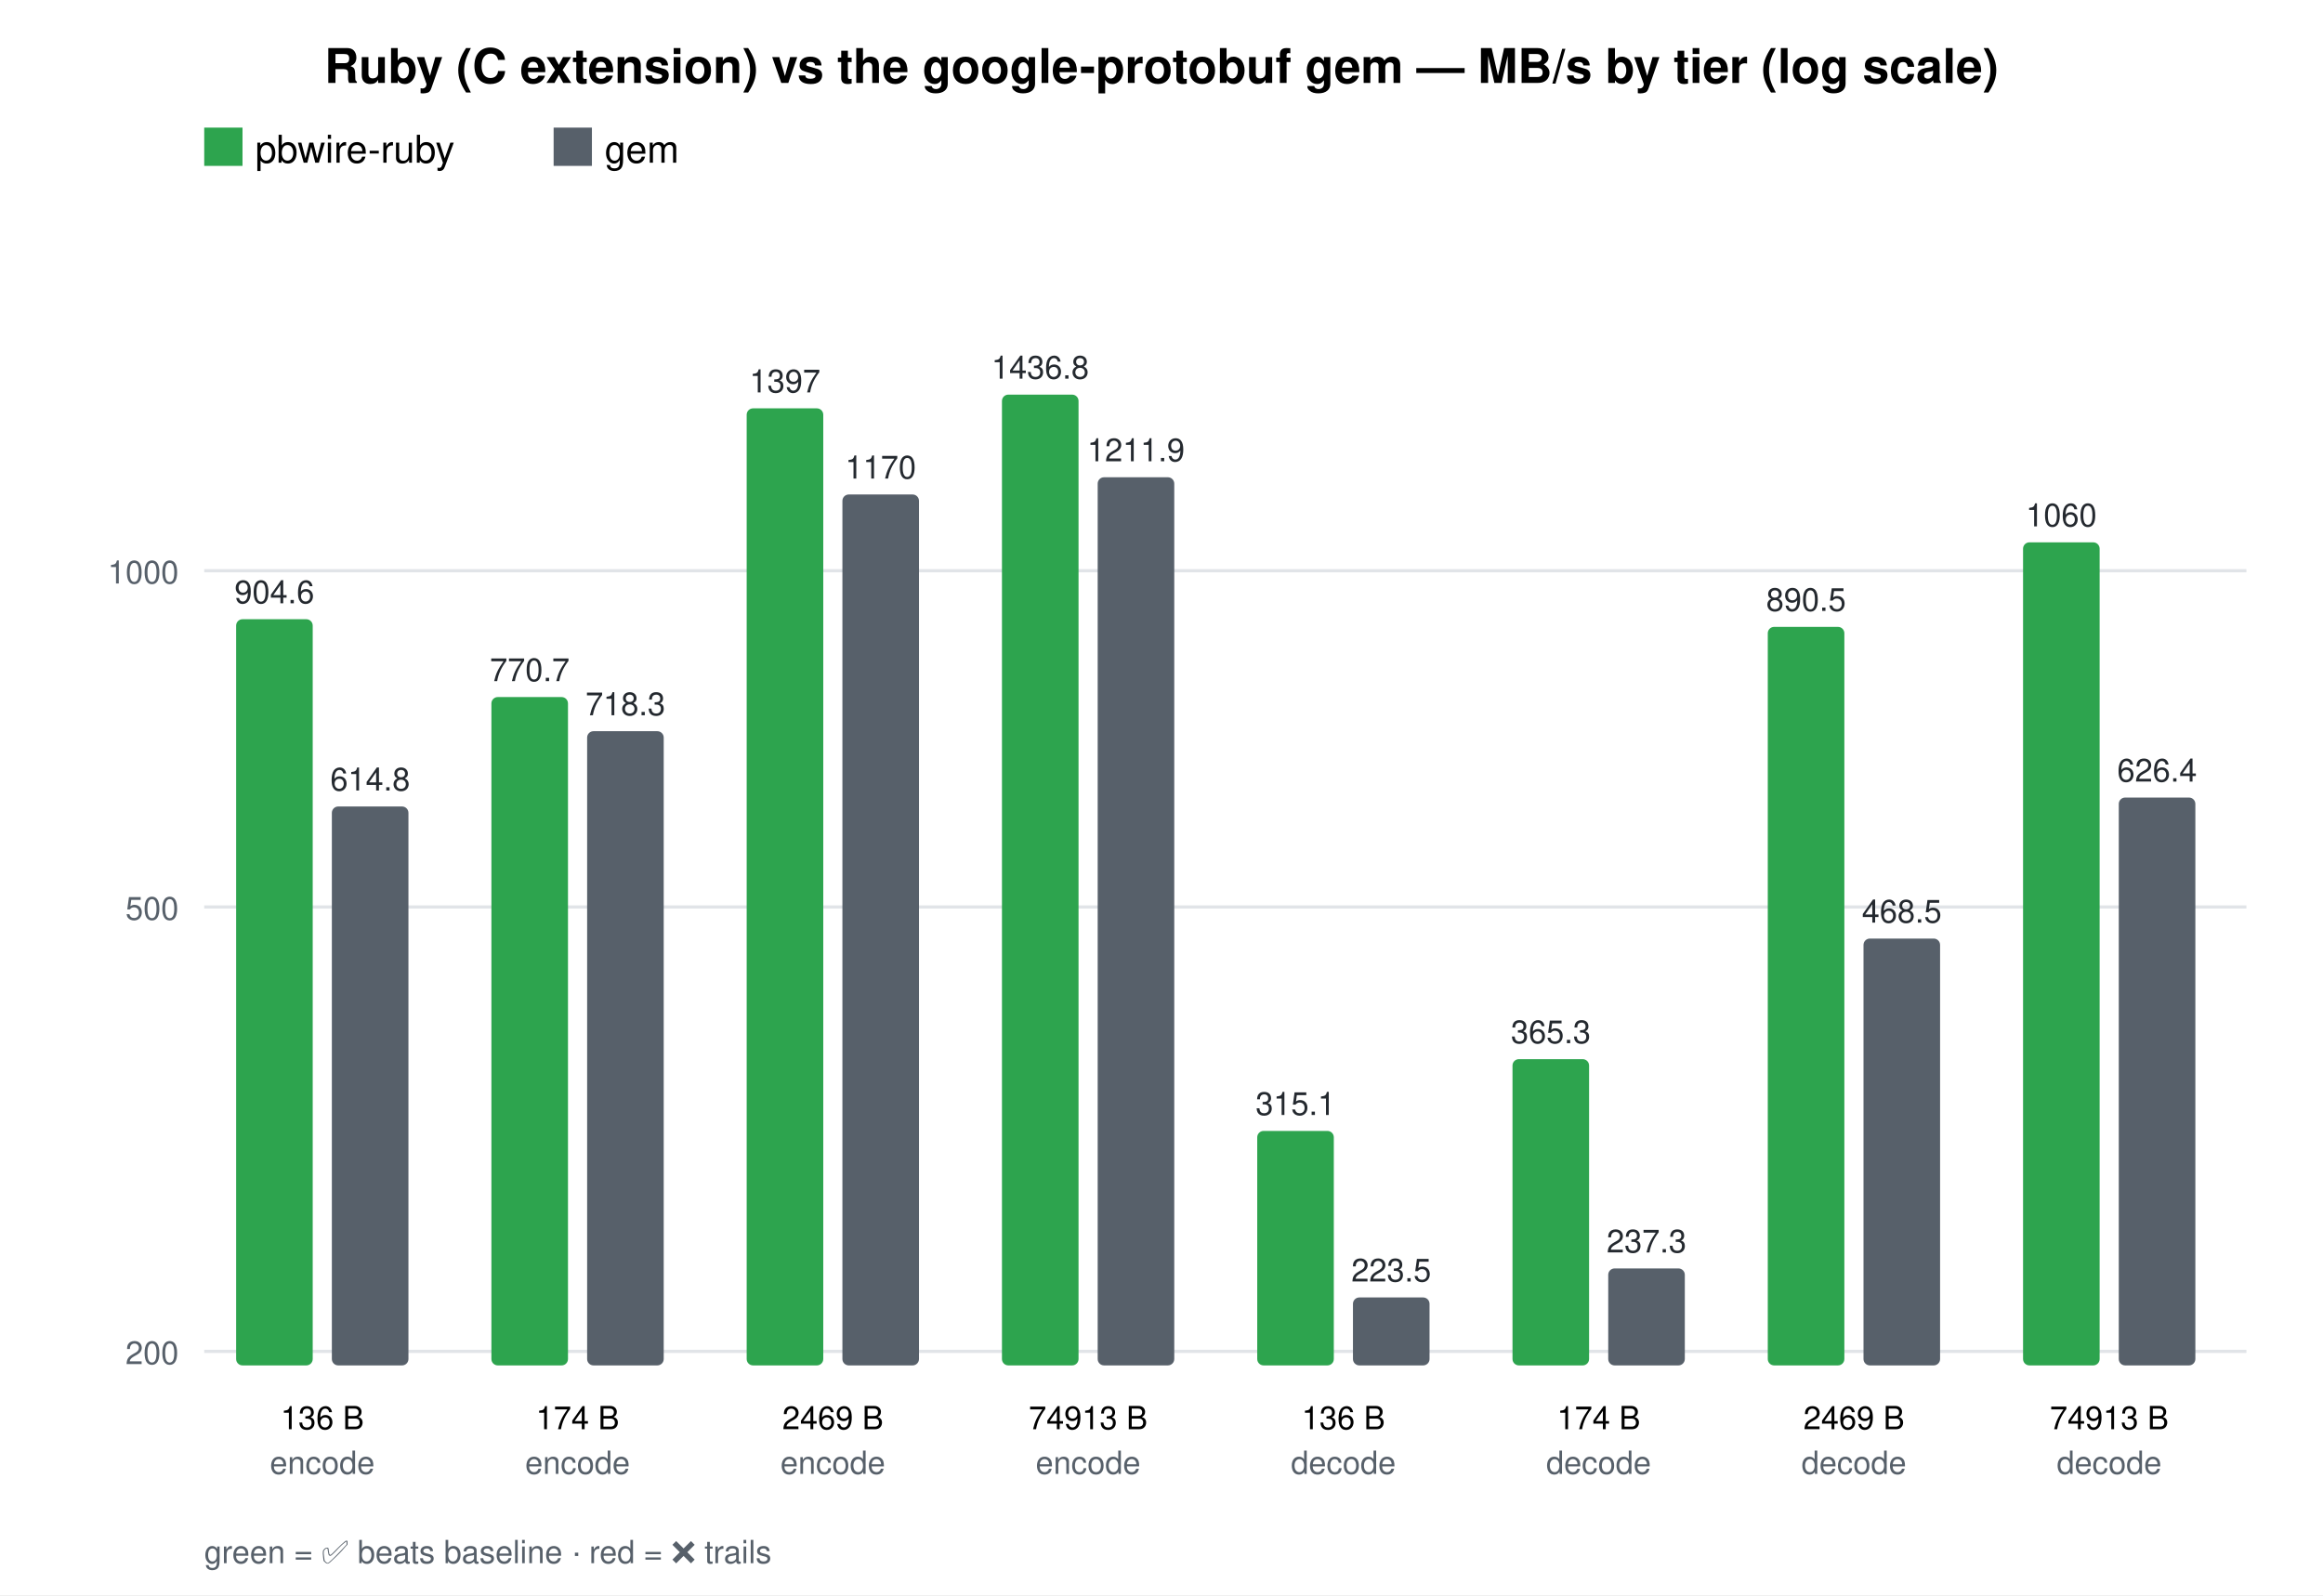
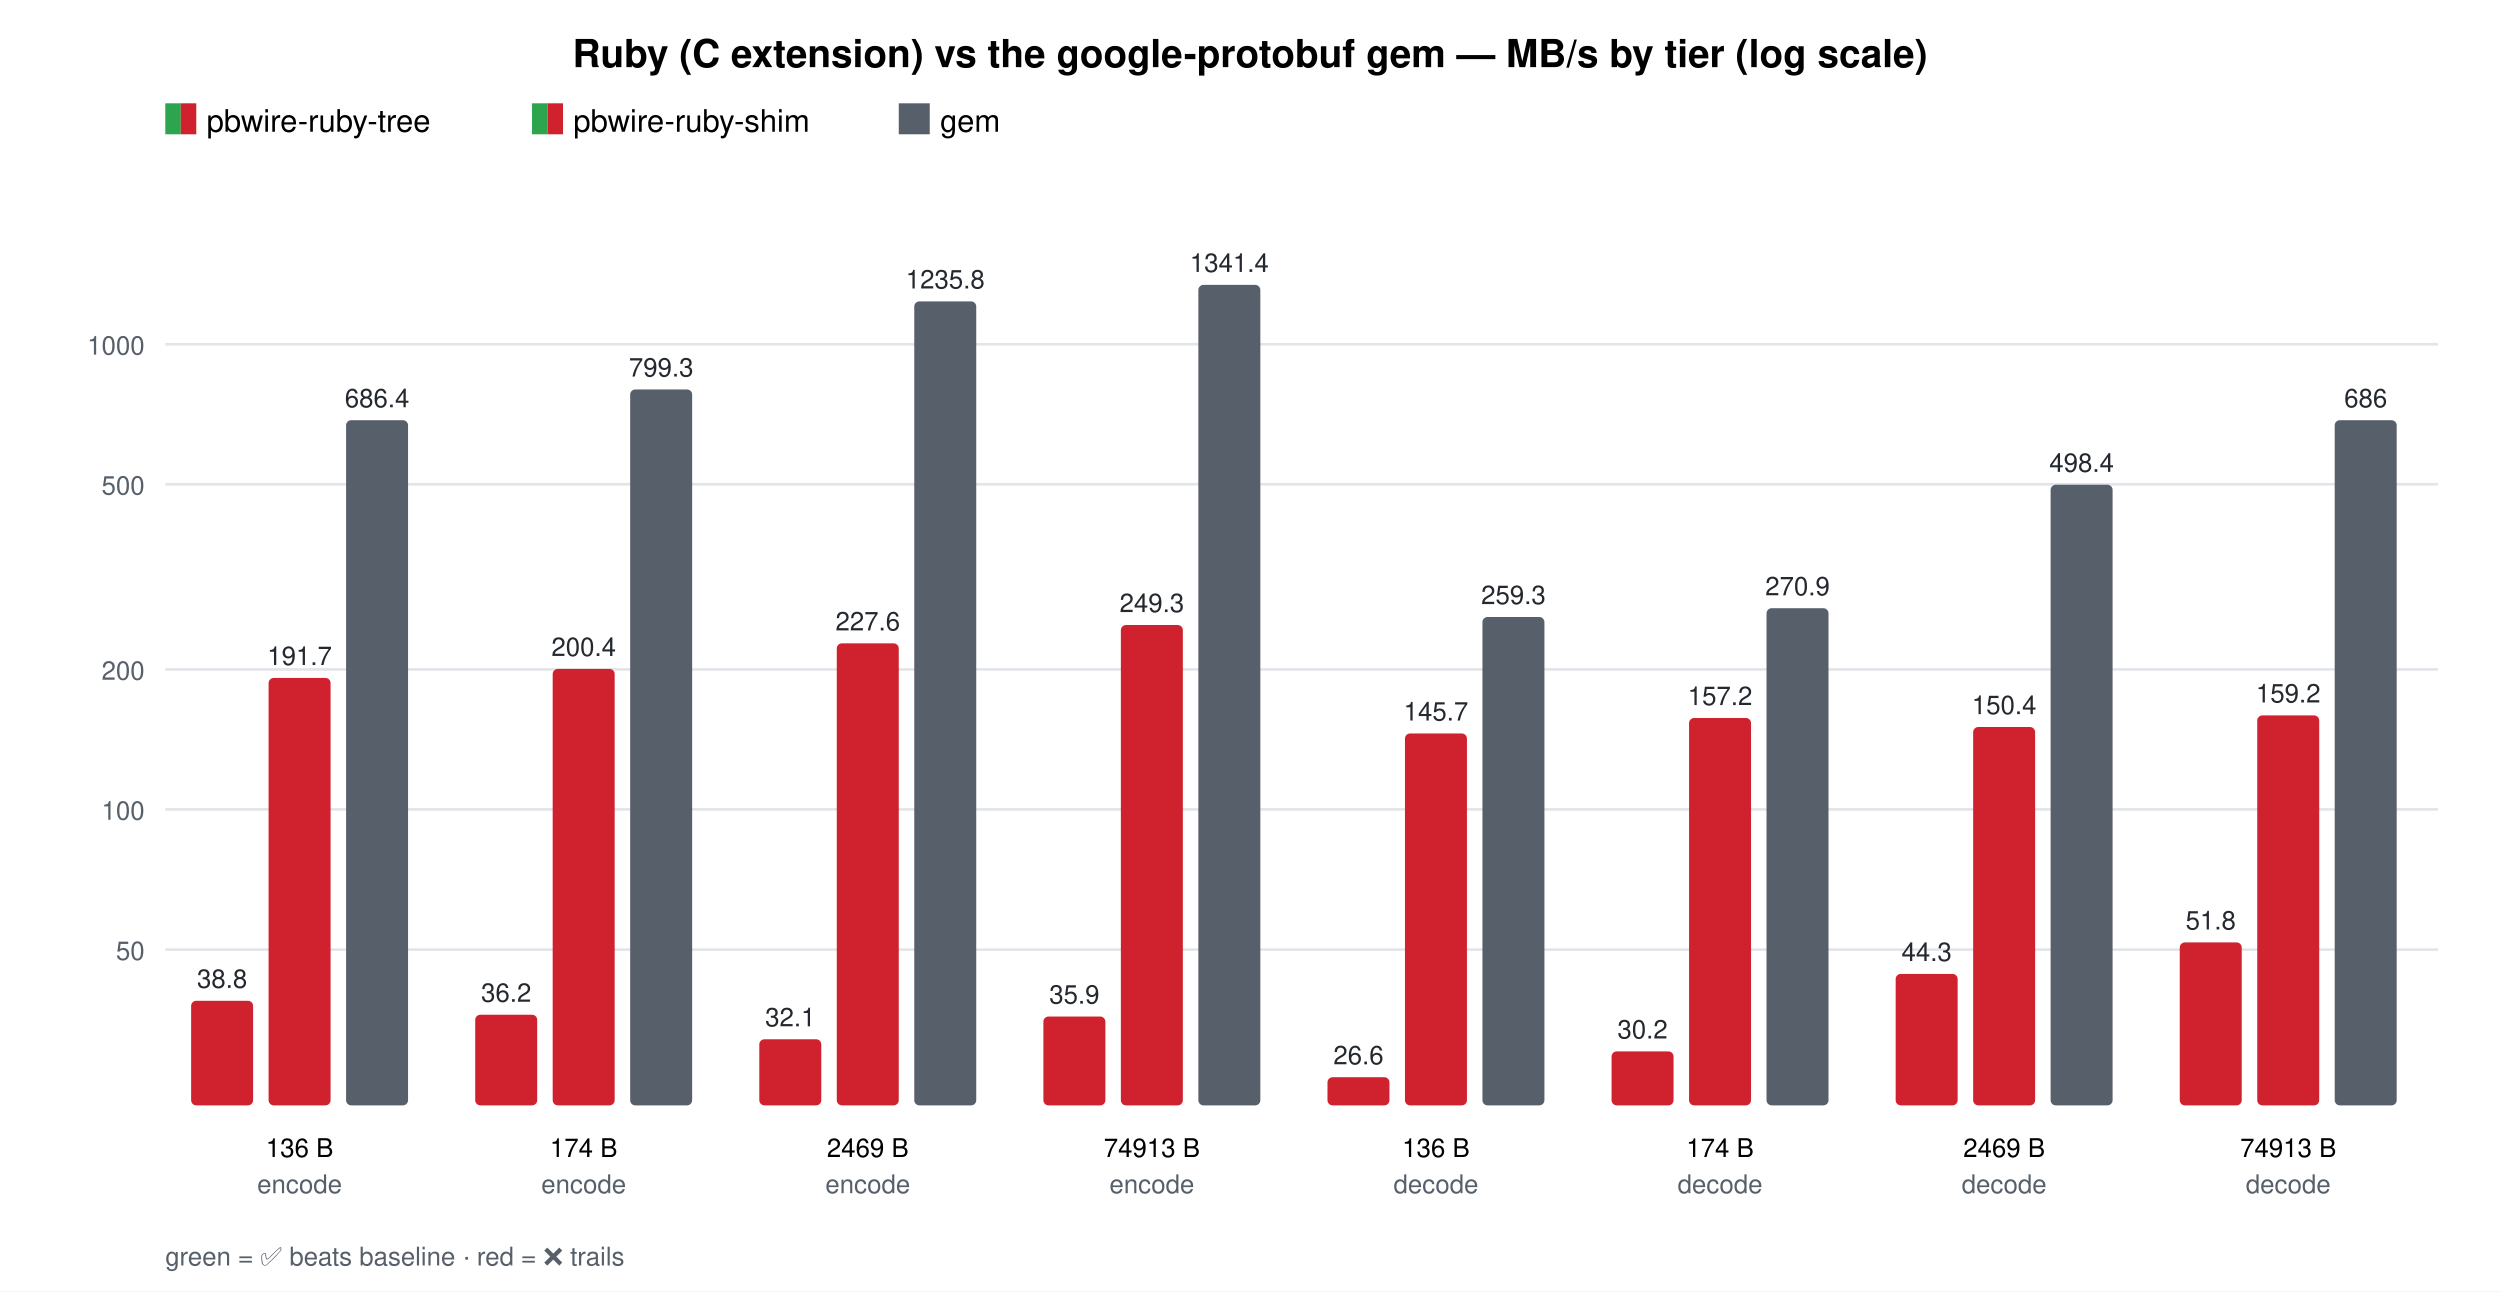
- <svg xmlns="http://www.w3.org/2000/svg" width="728" height="500" font-family="Helvetica, Arial, sans-serif">
-   <rect width="728" height="500" fill="#ffffff" />
-   <text x="364.0" y="26" text-anchor="middle" font-size="15" font-weight="bold">Ruby (C extension) vs the google-protobuf gem — MB/s by tier (log scale)</text>
-   <rect x="64" y="40" width="12" height="12" fill="#2da44e" />
-   <text x="80" y="51" font-size="12">pbwire-ruby</text>
-   <rect x="173.5" y="40" width="12" height="12" fill="#57606a" />
-   <text x="189.5" y="51" font-size="12">gem</text>
-   <line x1="64" y1="423.6" x2="704" y2="423.6" stroke="#e1e4e8" />
-   <text x="56" y="427.6" text-anchor="end" font-size="10" fill="#57606a">200</text>
-   <line x1="64" y1="284.3" x2="704" y2="284.3" stroke="#e1e4e8" />
-   <text x="56" y="288.3" text-anchor="end" font-size="10" fill="#57606a">500</text>
-   <line x1="64" y1="178.9" x2="704" y2="178.9" stroke="#e1e4e8" />
-   <text x="56" y="182.9" text-anchor="end" font-size="10" fill="#57606a">1000</text>
-   <text x="101.0" y="448" text-anchor="middle" font-size="10">136 B</text>
-   <text x="101.0" y="462" text-anchor="middle" font-size="10" fill="#57606a">encode</text>
-   <rect x="74.0" y="194.1" width="24" height="233.9" rx="2" fill="#2da44e" />
-   <text x="86.0" y="189.1" text-anchor="middle" font-size="10" fill="#24292f">904.6</text>
-   <rect x="104.0" y="252.8" width="24" height="175.2" rx="2" fill="#57606a" />
-   <text x="116.0" y="247.8" text-anchor="middle" font-size="10" fill="#24292f">614.8</text>
-   <text x="181.0" y="448" text-anchor="middle" font-size="10">174 B</text>
-   <text x="181.0" y="462" text-anchor="middle" font-size="10" fill="#57606a">encode</text>
-   <rect x="154.0" y="218.5" width="24" height="209.5" rx="2" fill="#2da44e" />
-   <text x="166.0" y="213.5" text-anchor="middle" font-size="10" fill="#24292f">770.7</text>
-   <rect x="184.0" y="229.2" width="24" height="198.8" rx="2" fill="#57606a" />
-   <text x="196.0" y="224.2" text-anchor="middle" font-size="10" fill="#24292f">718.3</text>
-   <text x="261.0" y="448" text-anchor="middle" font-size="10">2469 B</text>
-   <text x="261.0" y="462" text-anchor="middle" font-size="10" fill="#57606a">encode</text>
-   <rect x="234.0" y="128.0" width="24" height="300.0" rx="2" fill="#2da44e" />
-   <text x="246.0" y="123.0" text-anchor="middle" font-size="10" fill="#24292f">1397</text>
-   <rect x="264.0" y="155.0" width="24" height="273.0" rx="2" fill="#57606a" />
-   <text x="276.0" y="150.0" text-anchor="middle" font-size="10" fill="#24292f">1170</text>
-   <text x="341.0" y="448" text-anchor="middle" font-size="10">74913 B</text>
-   <text x="341.0" y="462" text-anchor="middle" font-size="10" fill="#57606a">encode</text>
-   <rect x="314.0" y="123.7" width="24" height="304.3" rx="2" fill="#2da44e" />
-   <text x="326.0" y="118.7" text-anchor="middle" font-size="10" fill="#24292f">1436.8</text>
-   <rect x="344.0" y="149.6" width="24" height="278.4" rx="2" fill="#57606a" />
-   <text x="356.0" y="144.6" text-anchor="middle" font-size="10" fill="#24292f">1211.9</text>
-   <text x="421.0" y="448" text-anchor="middle" font-size="10">136 B</text>
-   <text x="421.0" y="462" text-anchor="middle" font-size="10" fill="#57606a">decode</text>
-   <rect x="394.0" y="354.5" width="24" height="73.5" rx="2" fill="#2da44e" />
-   <text x="406.0" y="349.5" text-anchor="middle" font-size="10" fill="#24292f">315.1</text>
-   <rect x="424.0" y="406.7" width="24" height="21.3" rx="2" fill="#57606a" />
-   <text x="436.0" y="401.7" text-anchor="middle" font-size="10" fill="#24292f">223.5</text>
-   <text x="501.0" y="448" text-anchor="middle" font-size="10">174 B</text>
-   <text x="501.0" y="462" text-anchor="middle" font-size="10" fill="#57606a">decode</text>
-   <rect x="474.0" y="332.0" width="24" height="96.0" rx="2" fill="#2da44e" />
-   <text x="486.0" y="327.0" text-anchor="middle" font-size="10" fill="#24292f">365.3</text>
-   <rect x="504.0" y="397.6" width="24" height="30.4" rx="2" fill="#57606a" />
-   <text x="516.0" y="392.6" text-anchor="middle" font-size="10" fill="#24292f">237.3</text>
-   <text x="581.0" y="448" text-anchor="middle" font-size="10">2469 B</text>
-   <text x="581.0" y="462" text-anchor="middle" font-size="10" fill="#57606a">decode</text>
-   <rect x="554.0" y="196.5" width="24" height="231.5" rx="2" fill="#2da44e" />
-   <text x="566.0" y="191.5" text-anchor="middle" font-size="10" fill="#24292f">890.5</text>
-   <rect x="584.0" y="294.2" width="24" height="133.8" rx="2" fill="#57606a" />
-   <text x="596.0" y="289.2" text-anchor="middle" font-size="10" fill="#24292f">468.5</text>
-   <text x="661.0" y="448" text-anchor="middle" font-size="10">74913 B</text>
-   <text x="661.0" y="462" text-anchor="middle" font-size="10" fill="#57606a">decode</text>
-   <rect x="634.0" y="170.0" width="24" height="258.0" rx="2" fill="#2da44e" />
-   <text x="646.0" y="165.0" text-anchor="middle" font-size="10" fill="#24292f">1060</text>
-   <rect x="664.0" y="250.0" width="24" height="178.0" rx="2" fill="#57606a" />
-   <text x="676.0" y="245.0" text-anchor="middle" font-size="10" fill="#24292f">626.4</text>
+ <svg xmlns="http://www.w3.org/2000/svg" width="968" height="500" font-family="Helvetica, Arial, sans-serif">
+   <rect width="968" height="500" fill="#ffffff" />
+   <text x="484.0" y="26" text-anchor="middle" font-size="15" font-weight="bold">Ruby (C extension) vs the google-protobuf gem — MB/s by tier (log scale)</text>
+   <rect x="64" y="40" width="6" height="12" fill="#2da44e" />
+   <rect x="70" y="40" width="6" height="12" fill="#cf222e" />
+   <text x="80" y="51" font-size="12">pbwire-ruby-tree</text>
+   <rect x="206.0" y="40" width="6" height="12" fill="#2da44e" />
+   <rect x="212.0" y="40" width="6" height="12" fill="#cf222e" />
+   <text x="222.0" y="51" font-size="12">pbwire-ruby-shim</text>
+   <rect x="348.0" y="40" width="12" height="12" fill="#57606a" />
+   <text x="364.0" y="51" font-size="12">gem</text>
+   <line x1="64" y1="367.7" x2="944" y2="367.7" stroke="#e1e4e8" />
+   <text x="56" y="371.7" text-anchor="end" font-size="10" fill="#57606a">50</text>
+   <line x1="64" y1="313.4" x2="944" y2="313.4" stroke="#e1e4e8" />
+   <text x="56" y="317.4" text-anchor="end" font-size="10" fill="#57606a">100</text>
+   <line x1="64" y1="259.2" x2="944" y2="259.2" stroke="#e1e4e8" />
+   <text x="56" y="263.2" text-anchor="end" font-size="10" fill="#57606a">200</text>
+   <line x1="64" y1="187.5" x2="944" y2="187.5" stroke="#e1e4e8" />
+   <text x="56" y="191.5" text-anchor="end" font-size="10" fill="#57606a">500</text>
+   <line x1="64" y1="133.3" x2="944" y2="133.3" stroke="#e1e4e8" />
+   <text x="56" y="137.3" text-anchor="end" font-size="10" fill="#57606a">1000</text>
+   <text x="116.0" y="448" text-anchor="middle" font-size="10">136 B</text>
+   <text x="116.0" y="462" text-anchor="middle" font-size="10" fill="#57606a">encode</text>
+   <rect x="74.0" y="387.5" width="24" height="40.5" rx="2" fill="#cf222e" />
+   <text x="86.0" y="382.5" text-anchor="middle" font-size="10" fill="#24292f">38.8</text>
+   <rect x="104.0" y="262.5" width="24" height="165.5" rx="2" fill="#cf222e" />
+   <text x="116.0" y="257.5" text-anchor="middle" font-size="10" fill="#24292f">191.7</text>
+   <rect x="134.0" y="162.7" width="24" height="265.3" rx="2" fill="#57606a" />
+   <text x="146.0" y="157.7" text-anchor="middle" font-size="10" fill="#24292f">686.4</text>
+   <text x="226.0" y="448" text-anchor="middle" font-size="10">174 B</text>
+   <text x="226.0" y="462" text-anchor="middle" font-size="10" fill="#57606a">encode</text>
+   <rect x="184.0" y="392.9" width="24" height="35.1" rx="2" fill="#cf222e" />
+   <text x="196.0" y="387.9" text-anchor="middle" font-size="10" fill="#24292f">36.2</text>
+   <rect x="214.0" y="259.0" width="24" height="169.0" rx="2" fill="#cf222e" />
+   <text x="226.0" y="254.0" text-anchor="middle" font-size="10" fill="#24292f">200.4</text>
+   <rect x="244.0" y="150.8" width="24" height="277.2" rx="2" fill="#57606a" />
+   <text x="256.0" y="145.8" text-anchor="middle" font-size="10" fill="#24292f">799.3</text>
+   <text x="336.0" y="448" text-anchor="middle" font-size="10">2469 B</text>
+   <text x="336.0" y="462" text-anchor="middle" font-size="10" fill="#57606a">encode</text>
+   <rect x="294.0" y="402.4" width="24" height="25.6" rx="2" fill="#cf222e" />
+   <text x="306.0" y="397.4" text-anchor="middle" font-size="10" fill="#24292f">32.1</text>
+   <rect x="324.0" y="249.1" width="24" height="178.9" rx="2" fill="#cf222e" />
+   <text x="336.0" y="244.1" text-anchor="middle" font-size="10" fill="#24292f">227.6</text>
+   <rect x="354.0" y="116.7" width="24" height="311.3" rx="2" fill="#57606a" />
+   <text x="366.0" y="111.7" text-anchor="middle" font-size="10" fill="#24292f">1235.8</text>
+   <text x="446.0" y="448" text-anchor="middle" font-size="10">74913 B</text>
+   <text x="446.0" y="462" text-anchor="middle" font-size="10" fill="#57606a">encode</text>
+   <rect x="404.0" y="393.6" width="24" height="34.4" rx="2" fill="#cf222e" />
+   <text x="416.0" y="388.6" text-anchor="middle" font-size="10" fill="#24292f">35.9</text>
+   <rect x="434.0" y="242.0" width="24" height="186.0" rx="2" fill="#cf222e" />
+   <text x="446.0" y="237.0" text-anchor="middle" font-size="10" fill="#24292f">249.3</text>
+   <rect x="464.0" y="110.3" width="24" height="317.7" rx="2" fill="#57606a" />
+   <text x="476.0" y="105.3" text-anchor="middle" font-size="10" fill="#24292f">1341.4</text>
+   <text x="556.0" y="448" text-anchor="middle" font-size="10">136 B</text>
+   <text x="556.0" y="462" text-anchor="middle" font-size="10" fill="#57606a">decode</text>
+   <rect x="514.0" y="417.1" width="24" height="10.9" rx="2" fill="#cf222e" />
+   <text x="526.0" y="412.1" text-anchor="middle" font-size="10" fill="#24292f">26.6</text>
+   <rect x="544.0" y="284.0" width="24" height="144.0" rx="2" fill="#cf222e" />
+   <text x="556.0" y="279.0" text-anchor="middle" font-size="10" fill="#24292f">145.7</text>
+   <rect x="574.0" y="238.9" width="24" height="189.1" rx="2" fill="#57606a" />
+   <text x="586.0" y="233.9" text-anchor="middle" font-size="10" fill="#24292f">259.3</text>
+   <text x="666.0" y="448" text-anchor="middle" font-size="10">174 B</text>
+   <text x="666.0" y="462" text-anchor="middle" font-size="10" fill="#57606a">decode</text>
+   <rect x="624.0" y="407.1" width="24" height="20.9" rx="2" fill="#cf222e" />
+   <text x="636.0" y="402.1" text-anchor="middle" font-size="10" fill="#24292f">30.2</text>
+   <rect x="654.0" y="278.0" width="24" height="150.0" rx="2" fill="#cf222e" />
+   <text x="666.0" y="273.0" text-anchor="middle" font-size="10" fill="#24292f">157.2</text>
+   <rect x="684.0" y="235.5" width="24" height="192.5" rx="2" fill="#57606a" />
+   <text x="696.0" y="230.5" text-anchor="middle" font-size="10" fill="#24292f">270.9</text>
+   <text x="776.0" y="448" text-anchor="middle" font-size="10">2469 B</text>
+   <text x="776.0" y="462" text-anchor="middle" font-size="10" fill="#57606a">decode</text>
+   <rect x="734.0" y="377.1" width="24" height="50.9" rx="2" fill="#cf222e" />
+   <text x="746.0" y="372.1" text-anchor="middle" font-size="10" fill="#24292f">44.3</text>
+   <rect x="764.0" y="281.5" width="24" height="146.5" rx="2" fill="#cf222e" />
+   <text x="776.0" y="276.5" text-anchor="middle" font-size="10" fill="#24292f">150.4</text>
+   <rect x="794.0" y="187.7" width="24" height="240.3" rx="2" fill="#57606a" />
+   <text x="806.0" y="182.7" text-anchor="middle" font-size="10" fill="#24292f">498.4</text>
+   <text x="886.0" y="448" text-anchor="middle" font-size="10">74913 B</text>
+   <text x="886.0" y="462" text-anchor="middle" font-size="10" fill="#57606a">decode</text>
+   <rect x="844.0" y="364.9" width="24" height="63.1" rx="2" fill="#cf222e" />
+   <text x="856.0" y="359.9" text-anchor="middle" font-size="10" fill="#24292f">51.8</text>
+   <rect x="874.0" y="277.0" width="24" height="151.0" rx="2" fill="#cf222e" />
+   <text x="886.0" y="272.0" text-anchor="middle" font-size="10" fill="#24292f">159.2</text>
+   <rect x="904.0" y="162.7" width="24" height="265.3" rx="2" fill="#57606a" />
+   <text x="916.0" y="157.7" text-anchor="middle" font-size="10" fill="#24292f">686</text>
  <text x="64" y="490" font-size="10" fill="#57606a">green = ✅ beats baseline · red = ❌ trails</text>
</svg>
